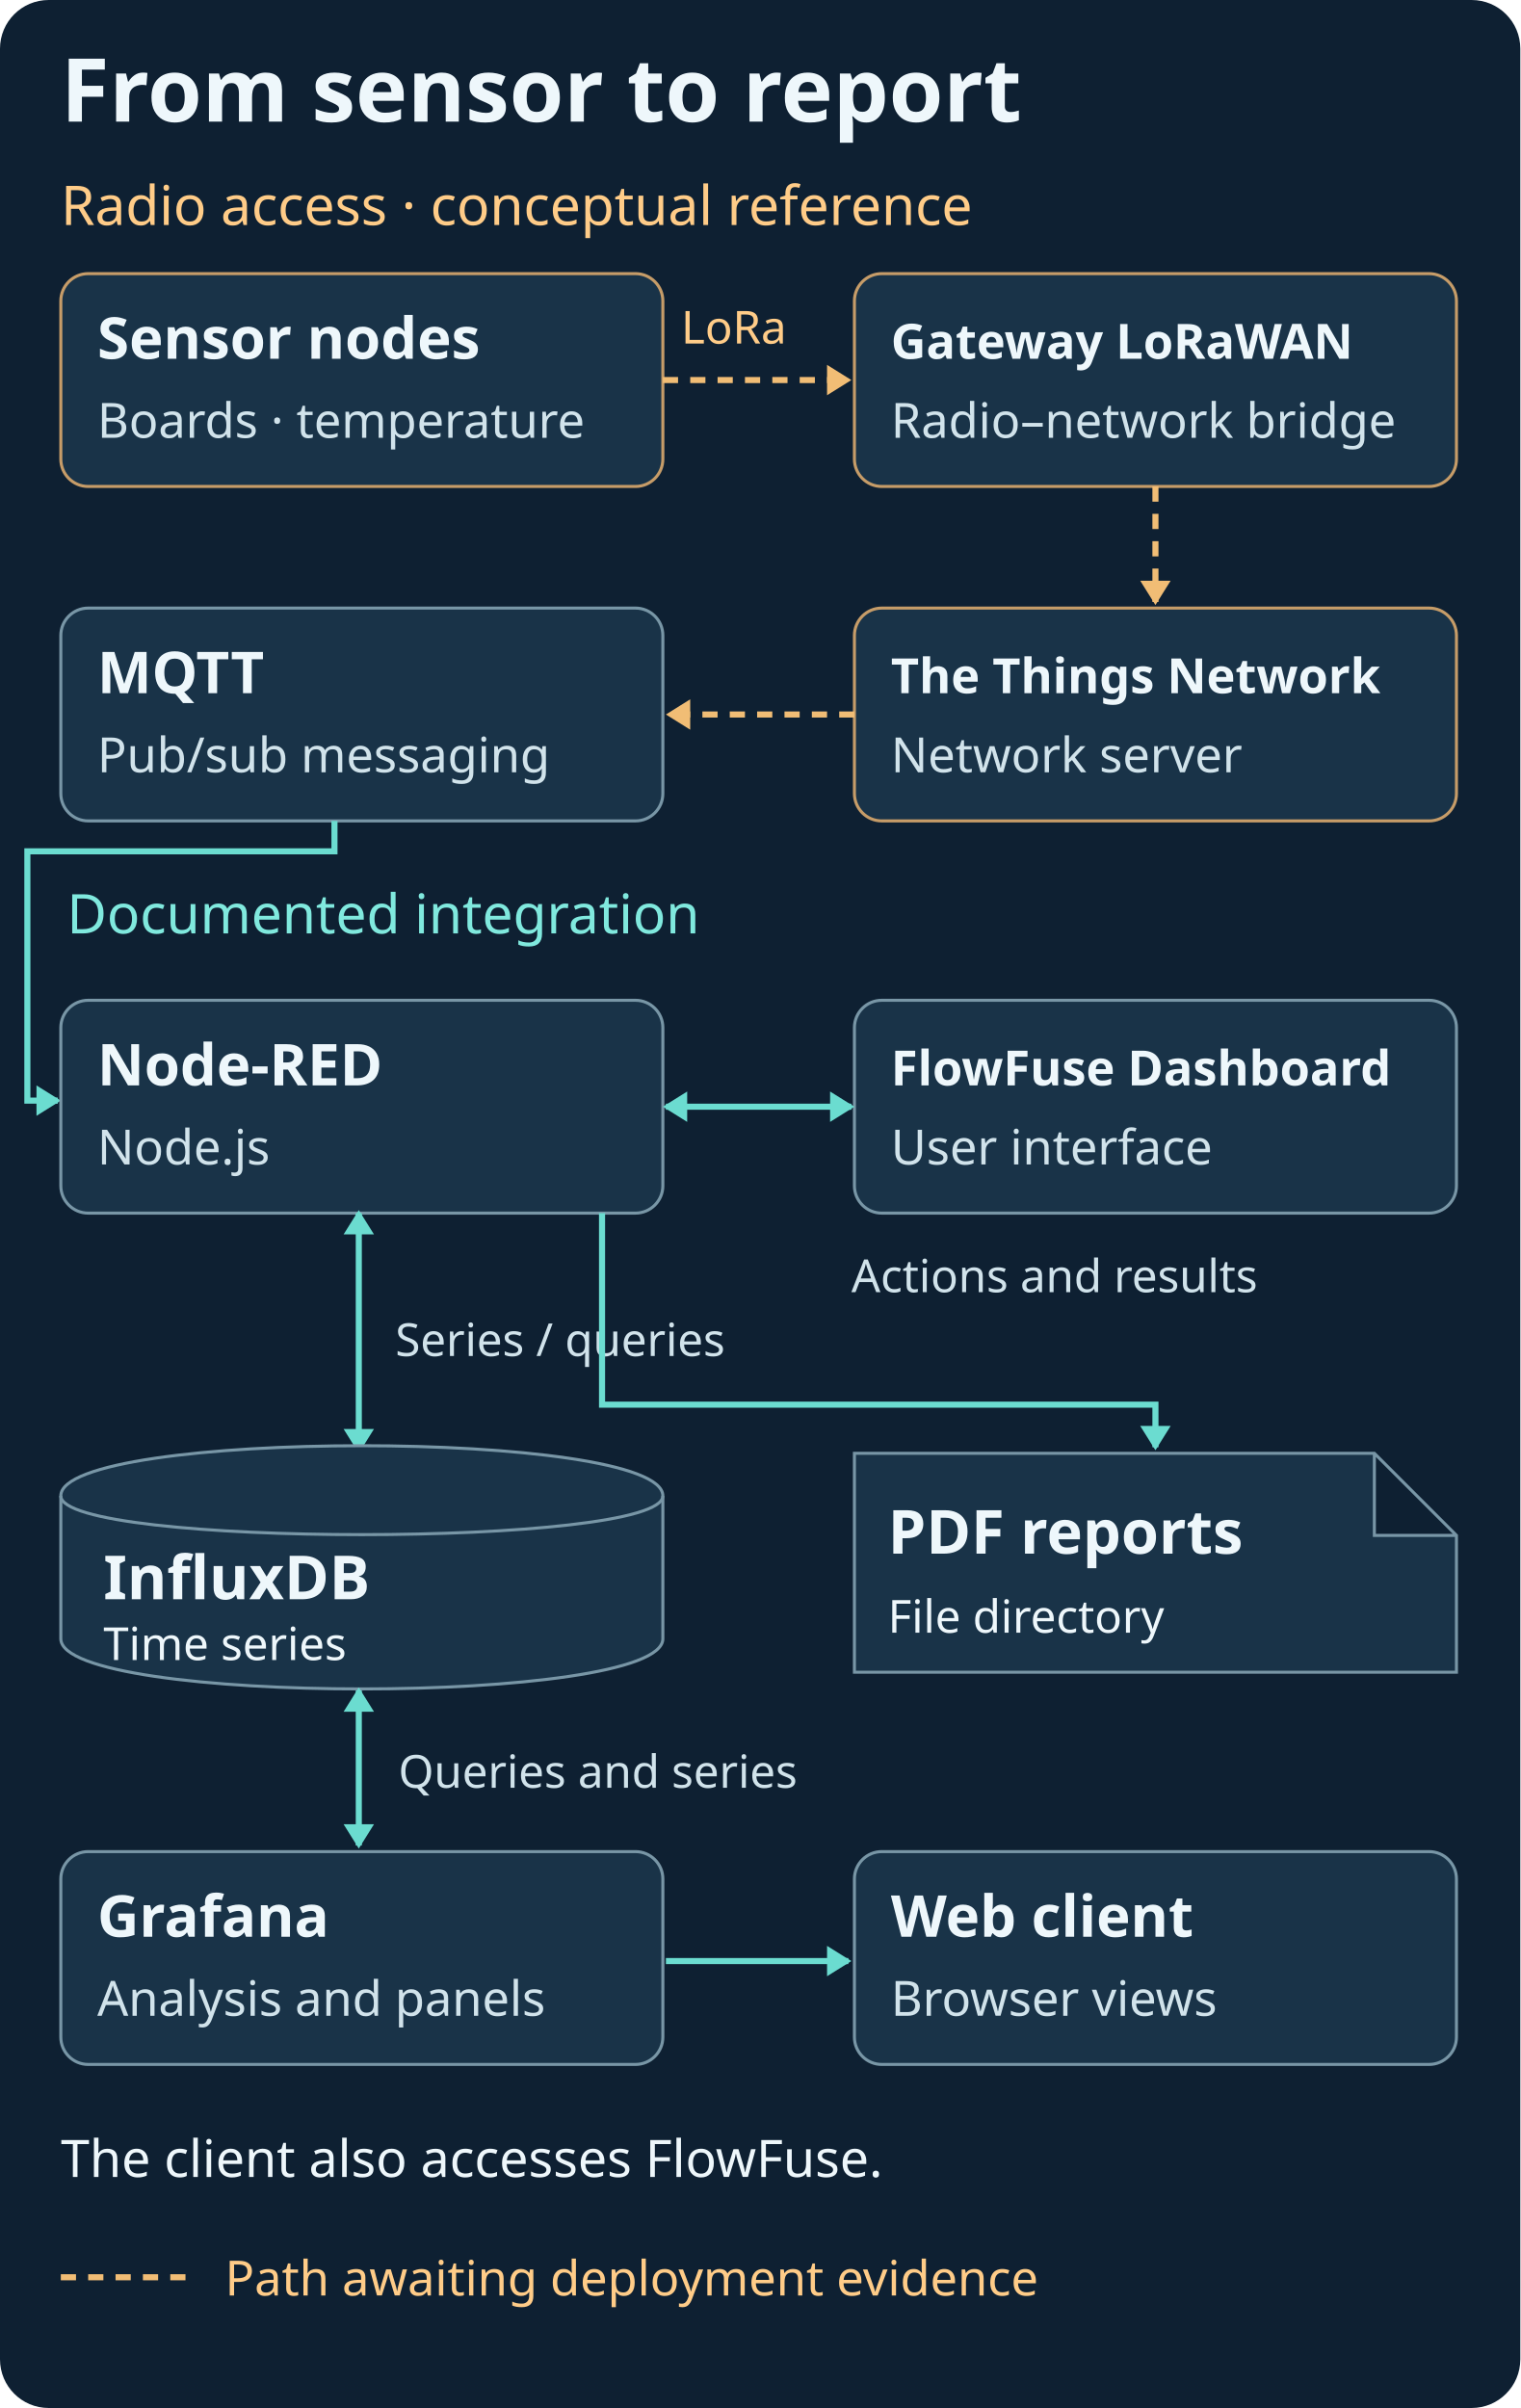
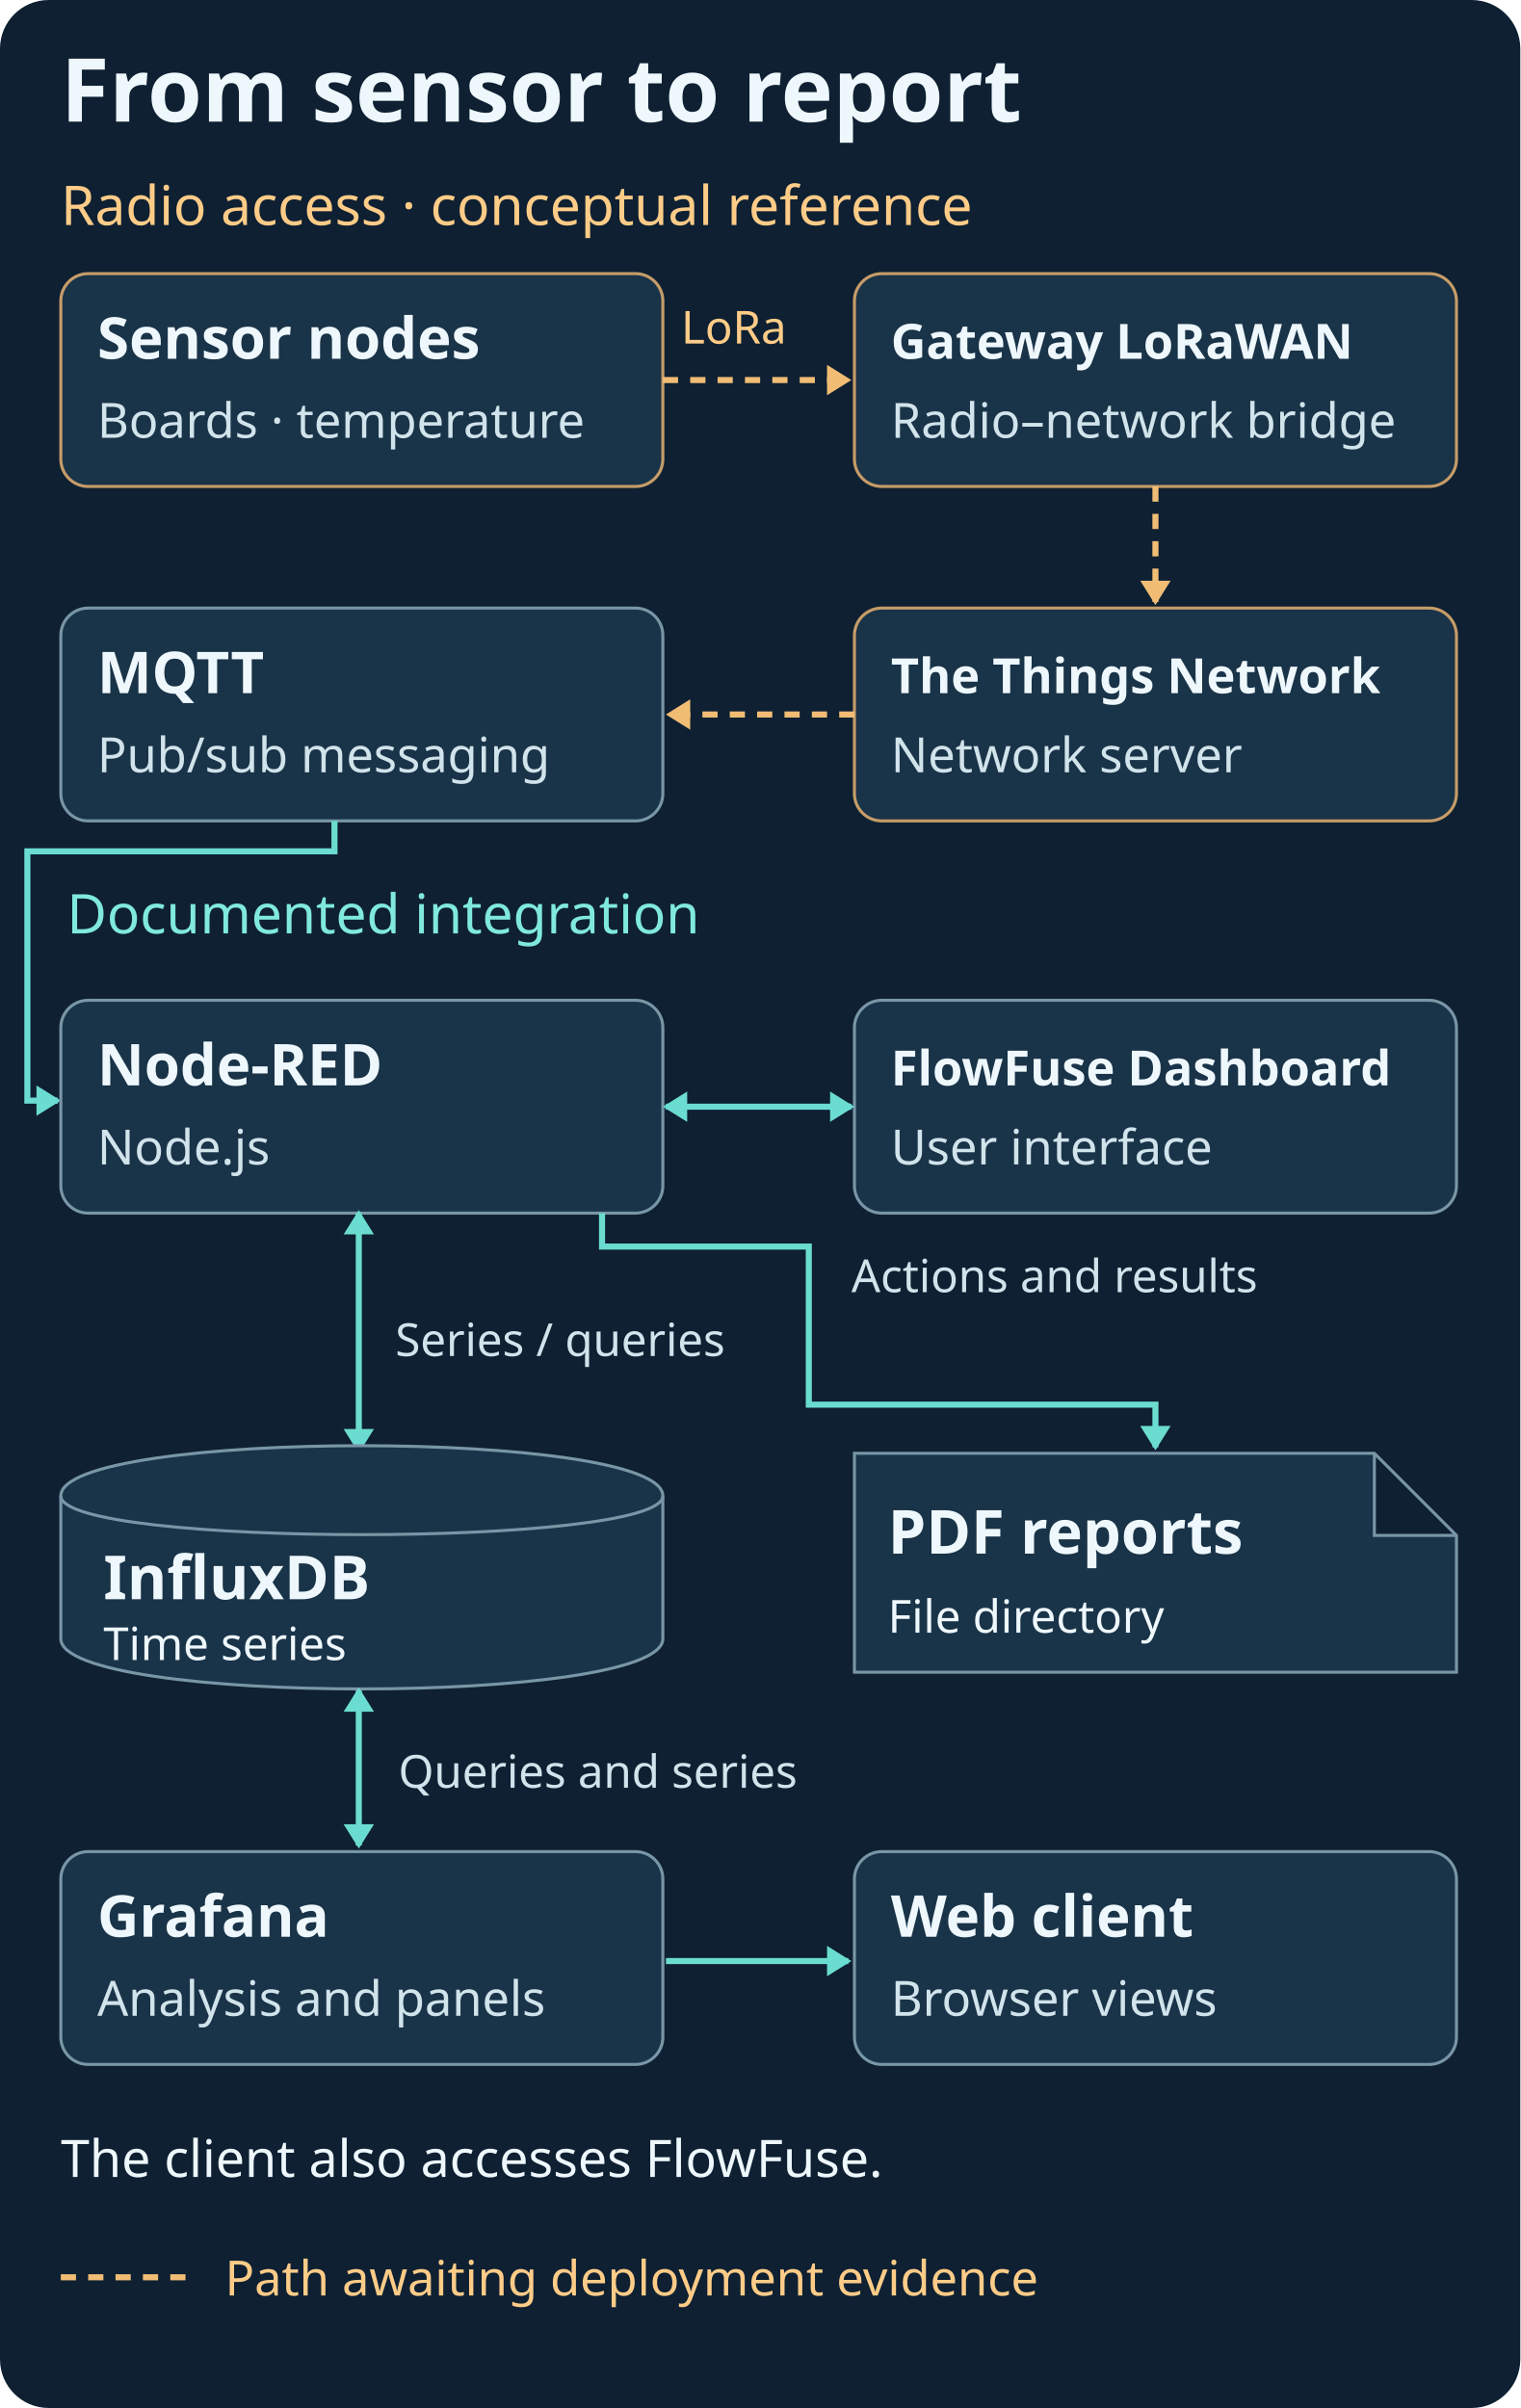
<svg xmlns="http://www.w3.org/2000/svg" width="500" height="792" viewBox="0 0 500 792" role="img" aria-labelledby="title desc">
  <defs>
    <marker id="live" markerUnits="userSpaceOnUse" markerWidth="8" markerHeight="10" refX="7" refY="5" orient="auto-start-reverse">
      <path d="M0 0L8 5L0 10Z" fill="#6bdcd0" />
    </marker>
    <marker id="ref" markerUnits="userSpaceOnUse" markerWidth="8" markerHeight="10" refX="7" refY="5" orient="auto-start-reverse">
      <path d="M0 0L8 5L0 10Z" fill="#f1bd75" />
    </marker>
  </defs>
  <rect width="500" height="792" rx="16" fill="#0e2032" />
  <g font-family="system-ui,sans-serif">
    <text x="20" y="40" font-size="29" font-weight="700" fill="#eef7fb">From sensor to report</text>
    <text x="20" y="74" font-size="18" font-weight="450" fill="#ffcc88">Radio access · conceptual reference</text>
    <rect x="20" y="90" width="198" height="70" rx="9" fill="#193348" stroke="#c69c68" />
    <text x="32" y="118" font-size="19" font-weight="650" fill="#eef7fb">Sensor nodes</text>
    <text x="32" y="144" font-size="16" font-weight="450" fill="#d1e3eb">Boards · temperature</text>
    <rect x="281" y="90" width="198" height="70" rx="9" fill="#193348" stroke="#c69c68" />
    <text x="293" y="118" font-size="16" font-weight="650" fill="#eef7fb">Gateway LoRaWAN</text>
    <text x="293" y="144" font-size="16" font-weight="450" fill="#d1e3eb">Radio–network bridge</text>
    <path d="M218 125H279" fill="none" stroke="#f1bd75" stroke-width="2" marker-end="url(#ref)" stroke-dasharray="5 4" />
    <text x="224" y="113" font-size="15" font-weight="450" fill="#ffcc88">LoRa</text>
    <rect x="281" y="200" width="198" height="70" rx="9" fill="#193348" stroke="#c69c68" />
    <text x="293" y="228" font-size="16" font-weight="650" fill="#eef7fb">The Things Network</text>
    <text x="293" y="254" font-size="16" font-weight="450" fill="#d1e3eb">Network server</text>
    <path d="M380 160V198" fill="none" stroke="#f1bd75" stroke-width="2" marker-end="url(#ref)" stroke-dasharray="5 4" />
    <rect x="20" y="200" width="198" height="70" rx="9" fill="#193348" stroke="#7896a6" />
    <text x="32" y="228" font-size="19" font-weight="650" fill="#eef7fb">MQTT</text>
    <text x="32" y="254" font-size="16" font-weight="450" fill="#d1e3eb">Pub/sub messaging</text>
    <path d="M281 235H220" fill="none" stroke="#f1bd75" stroke-width="2" marker-end="url(#ref)" stroke-dasharray="5 4" />
    <text x="22" y="307" font-size="18" font-weight="450" fill="#80e9de">Documented integration</text>
    <path d="M110 270V280H9V362H19" fill="none" stroke="#6bdcd0" stroke-width="2" marker-end="url(#live)" />
    <rect x="20" y="329" width="198" height="70" rx="9" fill="#193348" stroke="#7896a6" />
    <text x="32" y="357" font-size="19" font-weight="650" fill="#eef7fb">Node-RED</text>
    <text x="32" y="383" font-size="16" font-weight="450" fill="#d1e3eb">Node.js</text>
    <rect x="281" y="329" width="198" height="70" rx="9" fill="#193348" stroke="#7896a6" />
    <text x="293" y="357" font-size="16" font-weight="650" fill="#eef7fb">FlowFuse Dashboard</text>
    <text x="293" y="383" font-size="16" font-weight="450" fill="#d1e3eb">User interface</text>
    <path d="M219 364H280" fill="none" stroke="#6bdcd0" stroke-width="2" marker-end="url(#live)" marker-start="url(#live)" />
    <text x="280" y="425" font-size="15" font-weight="450" fill="#d1e3eb">Actions and results</text>
    <path d="M118 399V477" fill="none" stroke="#6bdcd0" stroke-width="2" marker-end="url(#live)" marker-start="url(#live)" />
    <text x="130" y="446" font-size="15" font-weight="450" fill="#d1e3eb">Series / queries</text>
-     <path d="M198 399V462H380V476" fill="none" stroke="#6bdcd0" stroke-width="2" marker-end="url(#live)" />
+     <path d="M198 399V410H266V462H380V476" fill="none" stroke="#6bdcd0" stroke-width="2" marker-end="url(#live)" />
    <path d="M20 492C20 470 218 470 218 492V539C218 561 20 561 20 539Z" fill="#193348" stroke="#7896a6" />
    <path d="M20 492C20 509 218 509 218 492" fill="none" stroke="#7896a6" />
    <text x="34" y="526" font-size="20" font-weight="650" fill="#eef7fb">InfluxDB</text>
    <text x="34" y="546" font-size="15" font-weight="450" fill="#eef7fb">Time series</text>
    <path d="M281 478H452L479 505V550H281Z M452 478V505H479" fill="#193348" stroke="#7896a6" />
    <text x="292" y="511" font-size="20" font-weight="650" fill="#eef7fb">PDF reports</text>
    <text x="292" y="537" font-size="15" font-weight="450" fill="#eef7fb">File directory</text>
    <path d="M118 556V607" fill="none" stroke="#6bdcd0" stroke-width="2" marker-end="url(#live)" marker-start="url(#live)" />
    <text x="131" y="588" font-size="15" font-weight="450" fill="#d1e3eb">Queries and series</text>
    <rect x="20" y="609" width="198" height="70" rx="9" fill="#193348" stroke="#7896a6" />
    <text x="32" y="637" font-size="19" font-weight="650" fill="#eef7fb">Grafana</text>
    <text x="32" y="663" font-size="16" font-weight="450" fill="#d1e3eb">Analysis and panels</text>
    <rect x="281" y="609" width="198" height="70" rx="9" fill="#193348" stroke="#7896a6" />
    <text x="293" y="637" font-size="19" font-weight="650" fill="#eef7fb">Web client</text>
    <text x="293" y="663" font-size="16" font-weight="450" fill="#d1e3eb">Browser views</text>
    <path d="M219 645H279" fill="none" stroke="#6bdcd0" stroke-width="2" marker-end="url(#live)" />
    <text x="20" y="716" font-size="17" font-weight="450" fill="#eef7fb">The client also accesses FlowFuse.</text>
    <path d="M20 749H61" stroke="#f1bd75" stroke-width="2" stroke-dasharray="5 4" />
    <text x="74" y="755" font-size="16" font-weight="450" fill="#ffcc88">Path awaiting deployment evidence</text>
  </g>
</svg>
